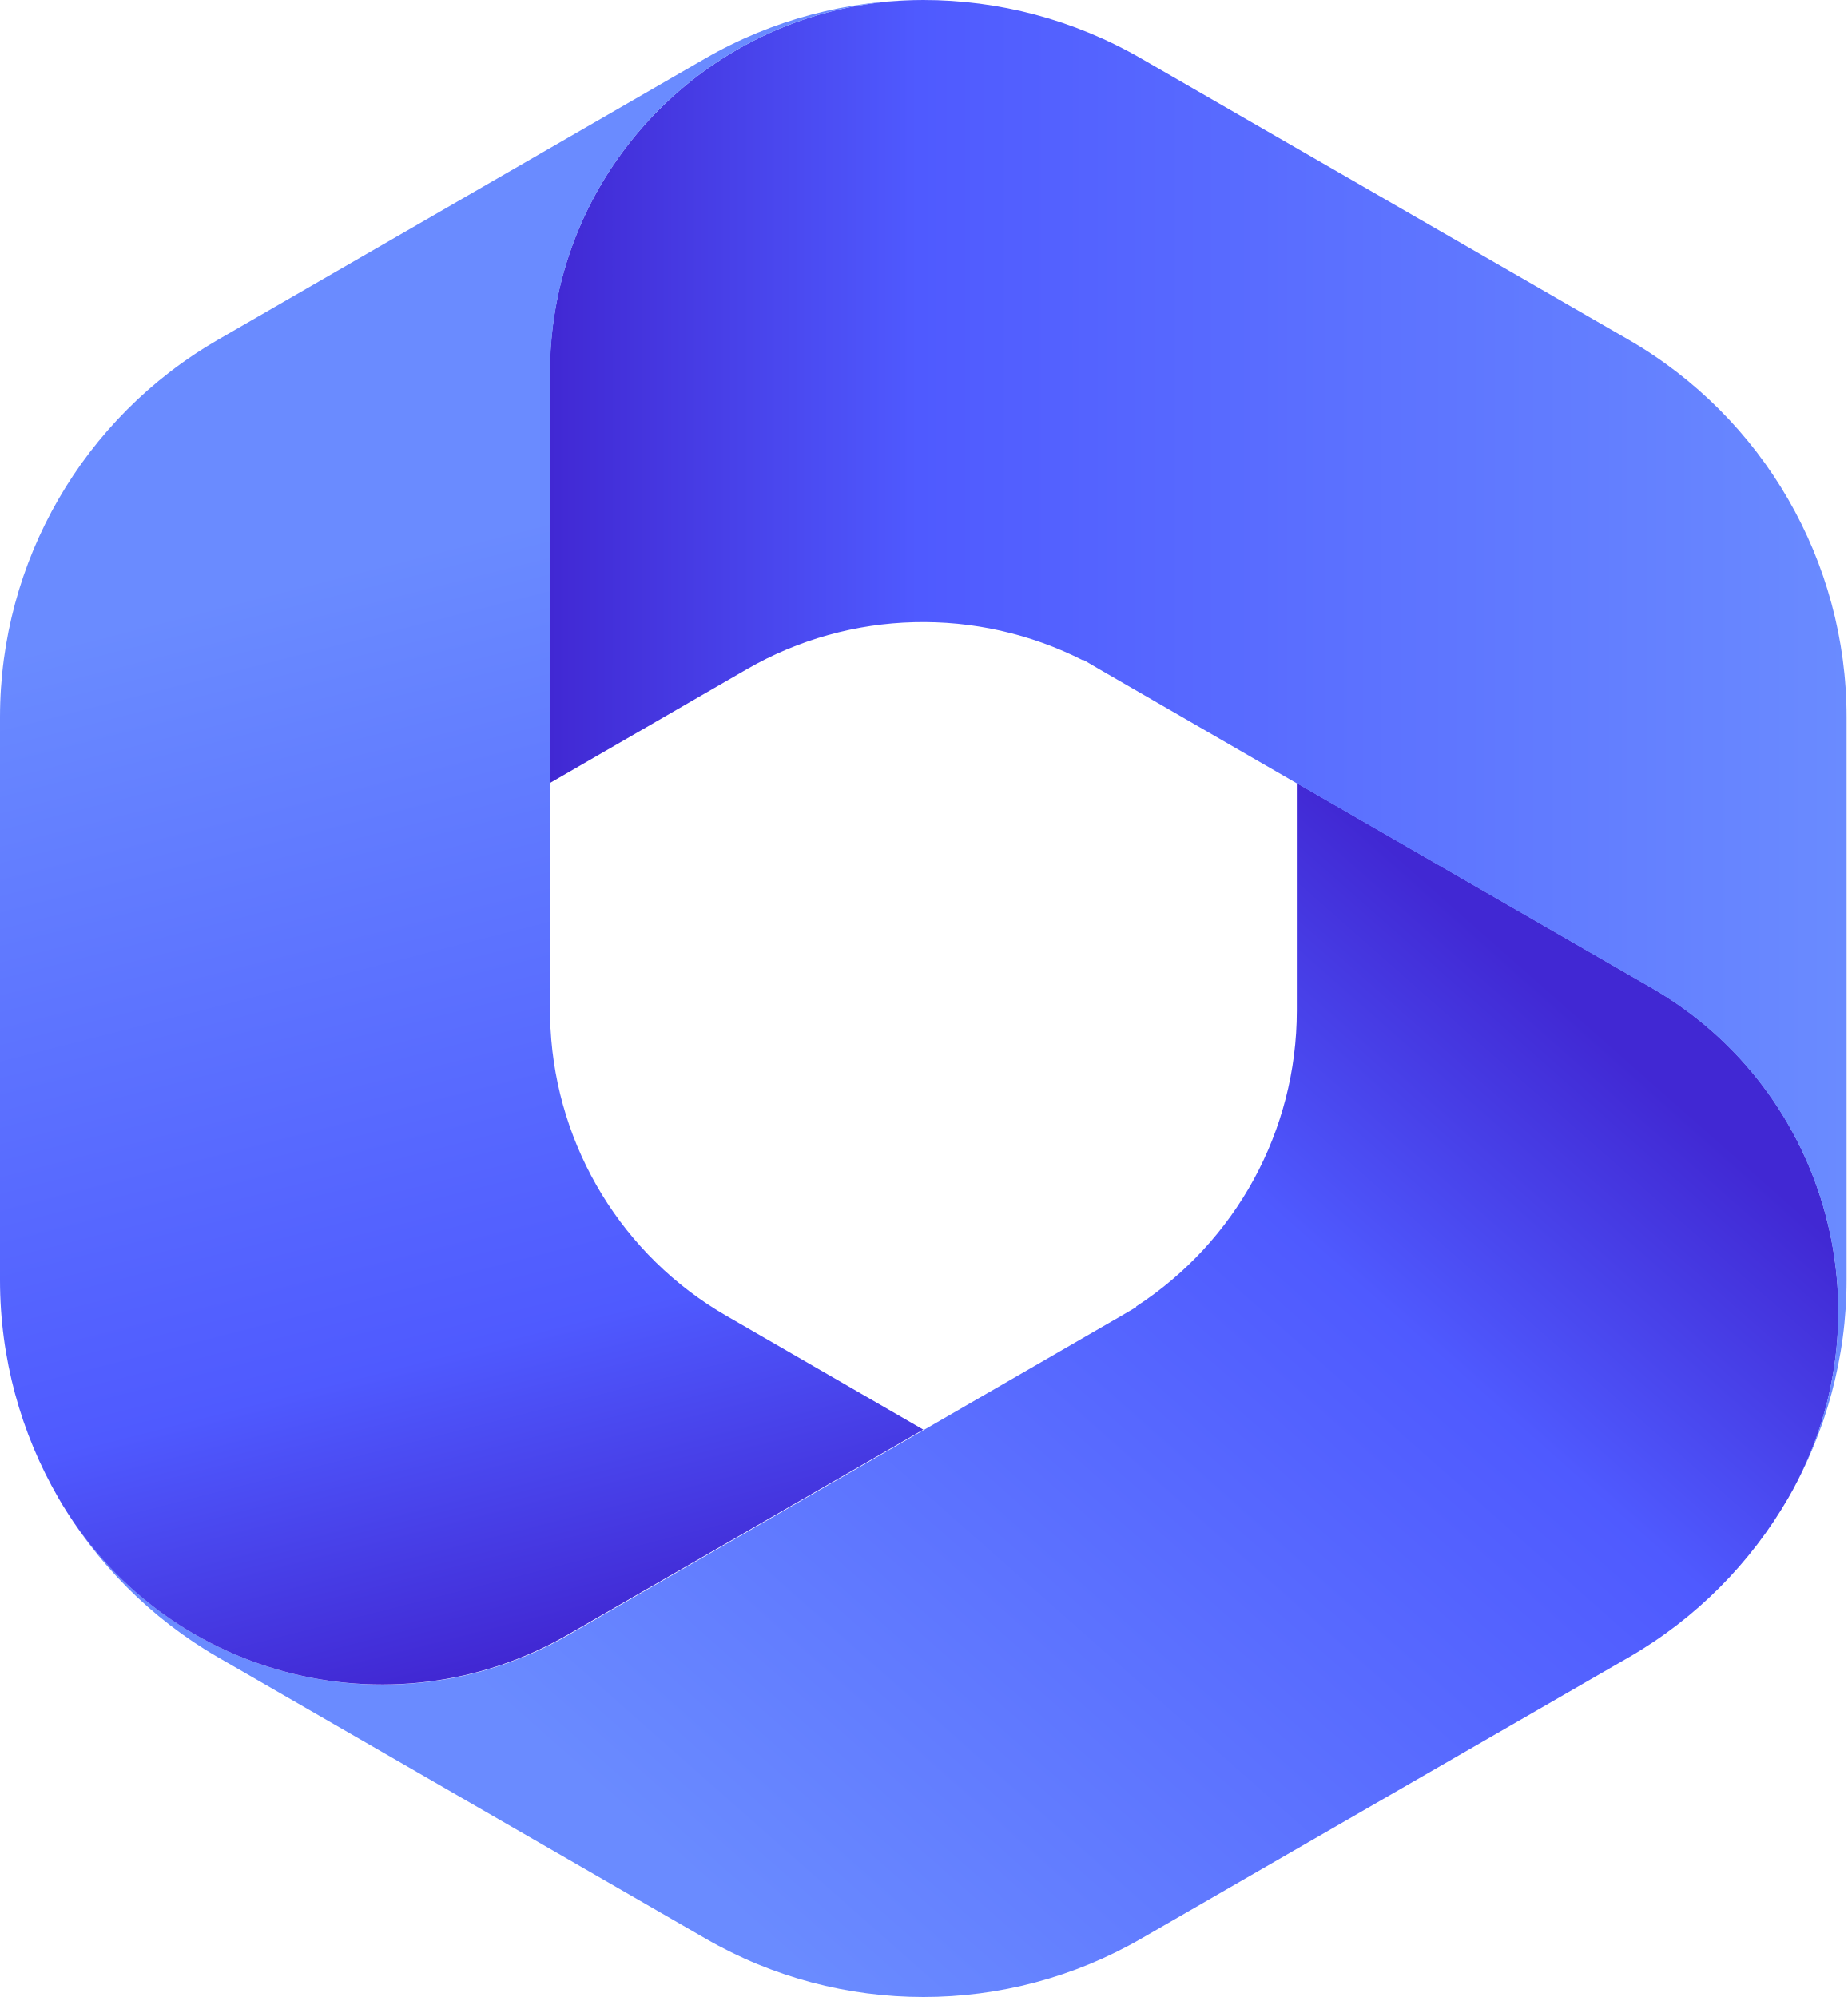
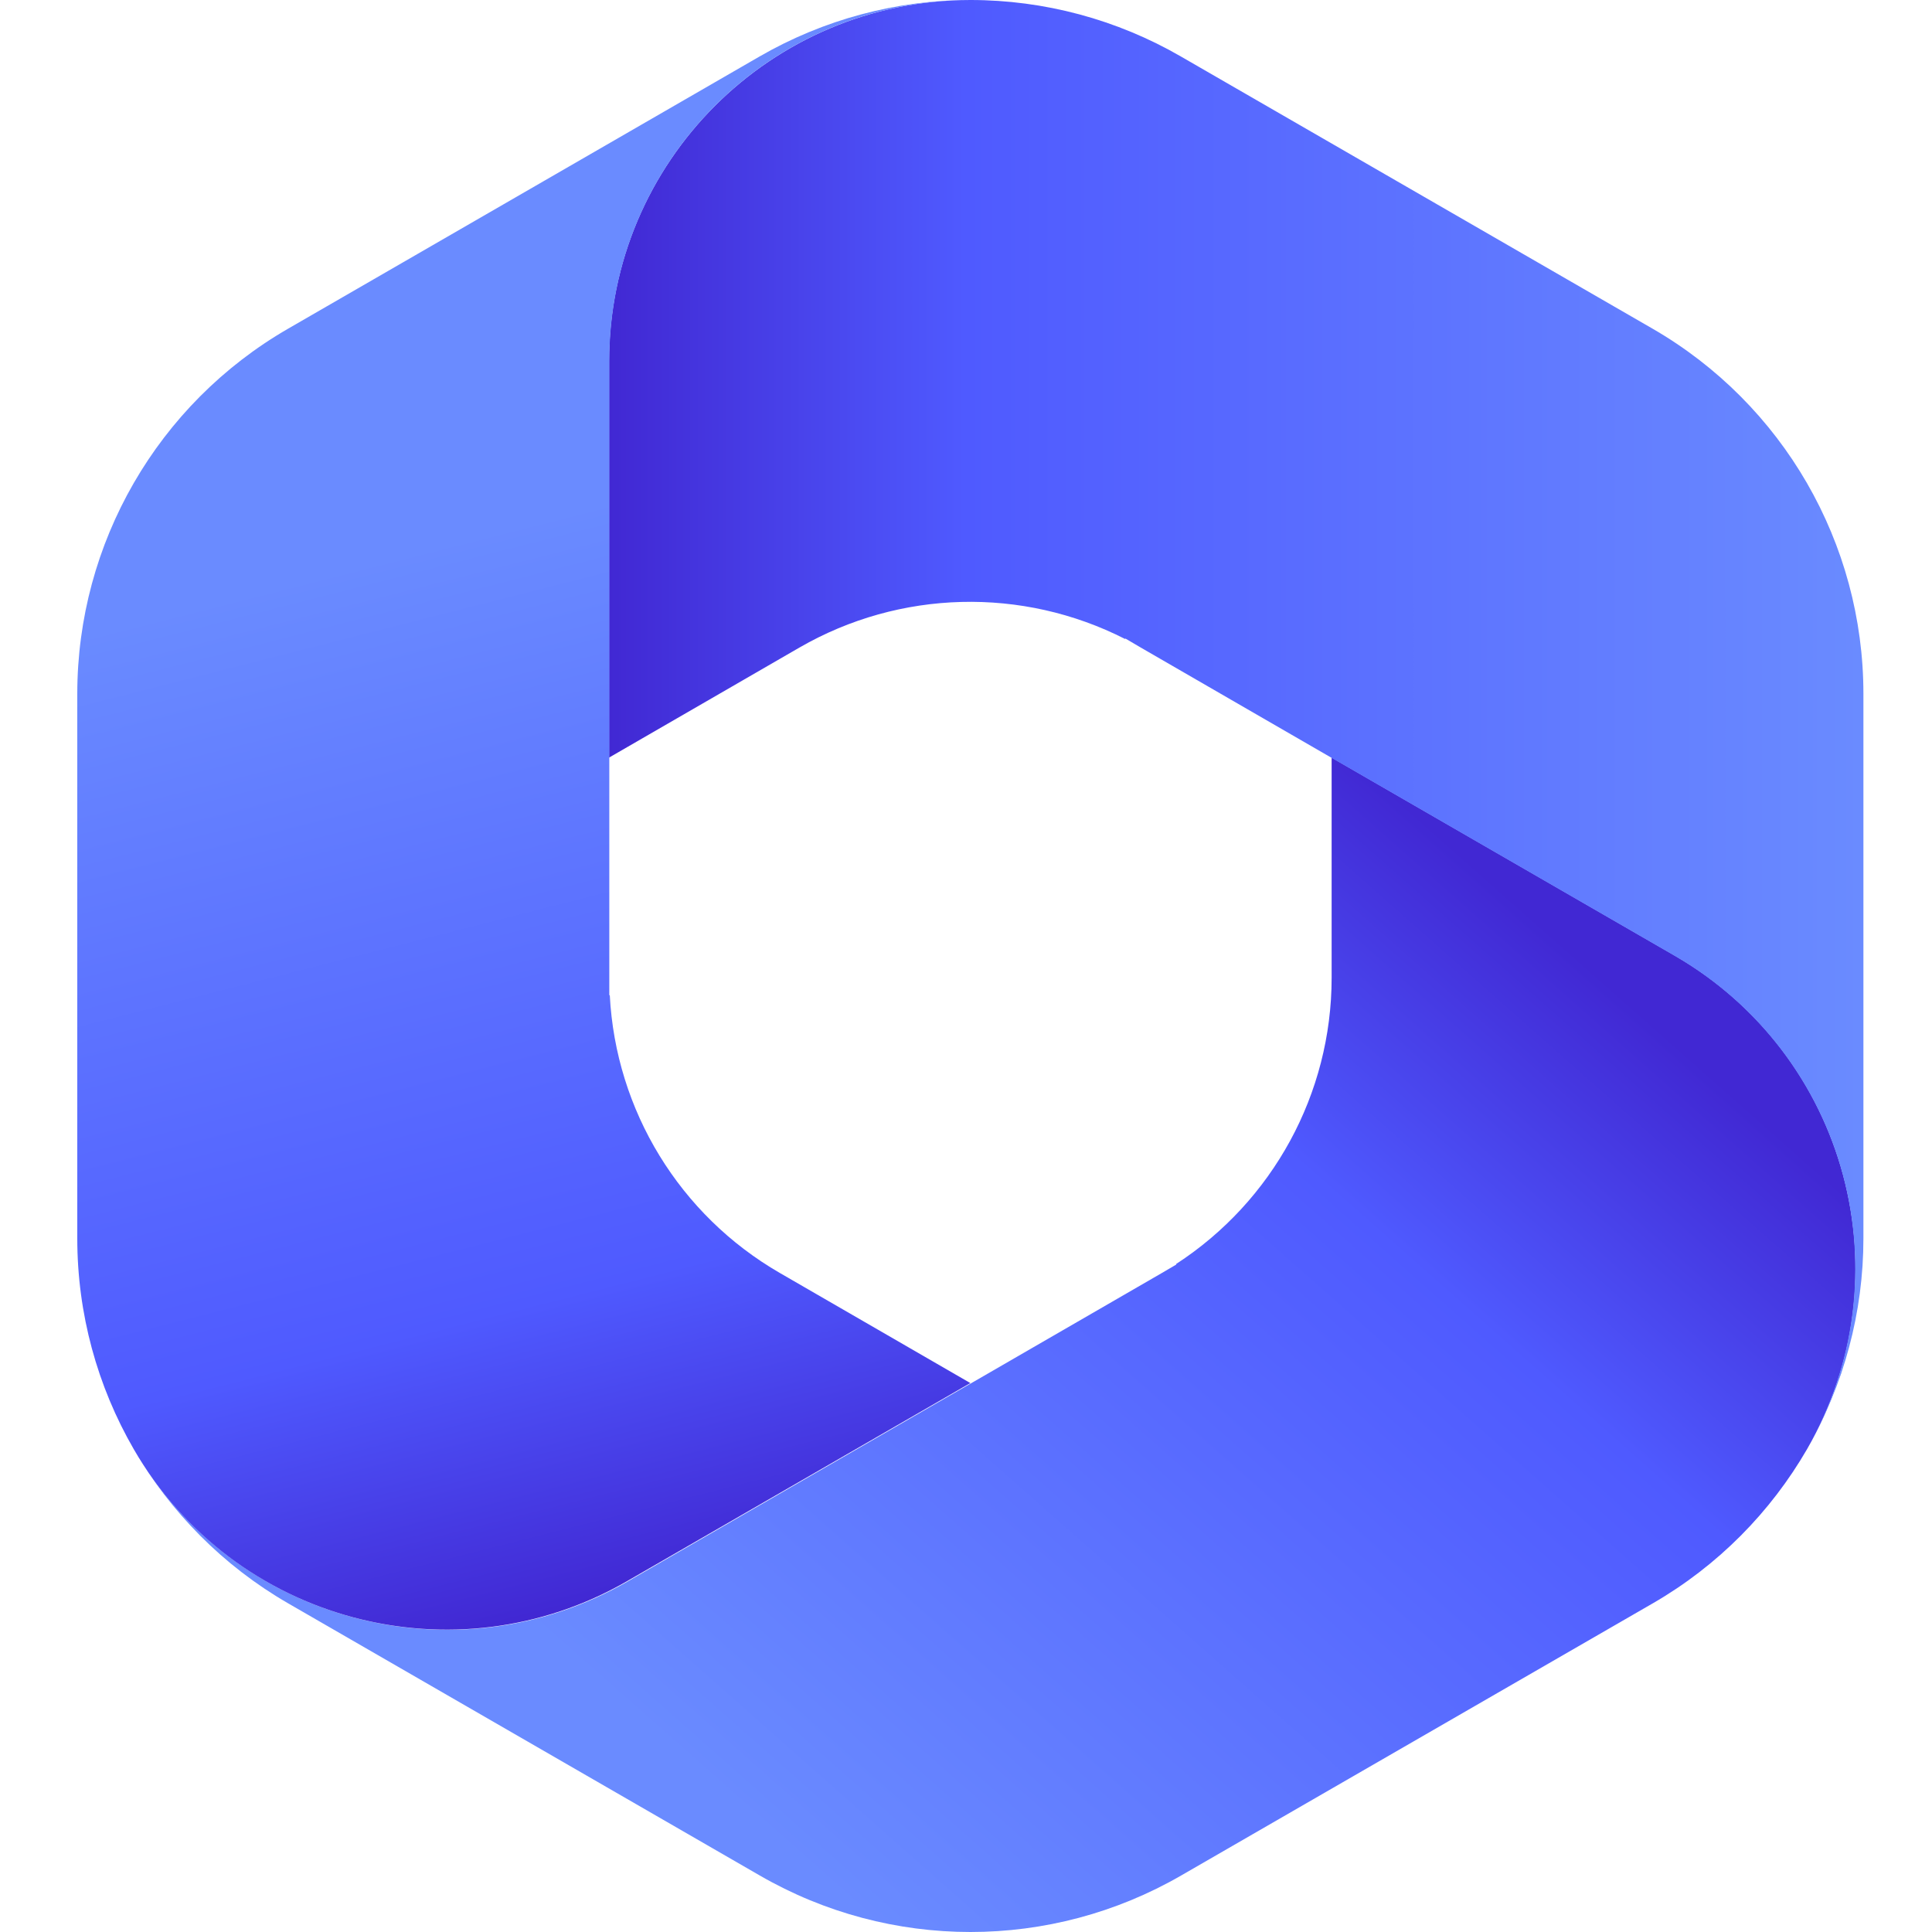
- <svg xmlns="http://www.w3.org/2000/svg" width="74" height="80" viewBox="0 0 74 80" fill="none">
-   <path d="M66.15 39.57L51.94 31.37V40.49C51.94 45.29 49.5 49.74 45.5 52.34L45.51 52.36L44.88 52.73L36.99 57.29L22.78 65.49C15.62 69.61 6.47 67.15 2.34 60C3.85 62.61 6.03 64.83 8.73 66.39L28.26 77.66C33.66 80.78 40.31 80.78 45.71 77.66L65.24 66.39C67.94 64.83 70.12 62.61 71.63 60C75.75 52.84 73.3 43.7 66.15 39.57Z" fill="url(#paint0_linear_198_204)" />
-   <path d="M73.96 51.27C73.96 51.7 73.94 52.12 73.91 52.55C73.94 52.13 73.96 51.7 73.96 51.27Z" fill="url(#paint1_linear_198_204)" />
-   <path d="M72.91 57.21C72.98 57 73.05 56.8 73.12 56.59C73.06 56.79 72.99 57 72.91 57.21Z" fill="url(#paint2_linear_198_204)" />
-   <path d="M65.23 13.61L45.7 2.34C43 0.78 39.99 0 36.98 0C28.72 0 22.02 6.7 22.02 14.96V31.37L29.91 26.81C34.07 24.41 39.14 24.3 43.39 26.46L43.4 26.44L44.03 26.81L51.92 31.37L66.13 39.57C73.3 43.7 75.75 52.85 71.62 60C73.13 57.39 73.96 54.39 73.96 51.27V28.73C73.96 22.49 70.63 16.73 65.23 13.61Z" fill="url(#paint3_linear_198_204)" />
-   <path d="M22.77 65.47L36.98 57.27L29.09 52.71C24.93 50.31 22.3 45.97 22.05 41.21H22.03V40.48V31.36V14.96C22.02 6.7 28.72 0 36.98 0C33.97 0 30.95 0.78 28.25 2.34L8.73 13.61C3.33 16.73 0 22.49 0 28.73V51.28C0 54.4 0.83 57.4 2.34 60.01C6.47 67.15 15.62 69.61 22.77 65.47Z" fill="url(#paint4_linear_198_204)" />
+ <svg xmlns="http://www.w3.org/2000/svg" width="16" height="16" fill="none">
+   <path fill="url(#a)" d="m13.87 7.914-2.842-1.64v1.824c0 .96-.488 1.85-1.288 2.37l.002.004-.126.074-1.578.912-2.842 1.64A2.996 2.996 0 0 1 1.108 12c.302.522.738.966 1.278 1.278l3.906 2.254c1.08.624 2.41.624 3.49 0l3.906-2.254c.54-.312.976-.756 1.278-1.278a2.993 2.993 0 0 0-1.096-4.086Z" />
+   <path fill="url(#b)" d="M15.432 10.254Z" />
+   <path fill="url(#c)" d="m15.222 11.442.042-.124c-.012.04-.026.082-.042.124Z" />
+   <path fill="url(#d)" d="M13.686 2.722 9.78.468A3.483 3.483 0 0 0 8.036 0a2.993 2.993 0 0 0-2.992 2.992v3.282l1.578-.912a2.829 2.829 0 0 1 2.696-.07l.002-.004.126.074 1.578.912 2.842 1.64A2.99 2.99 0 0 1 14.964 12a3.483 3.483 0 0 0 .468-1.746V5.746c0-1.248-.666-2.4-1.746-3.024Z" />
+   <path fill="url(#e)" d="m5.194 13.094 2.842-1.64-1.578-.912a2.825 2.825 0 0 1-1.408-2.3h-.004v-5.25A2.99 2.99 0 0 1 8.036 0 3.49 3.49 0 0 0 6.29.468L2.386 2.722A3.492 3.492 0 0 0 .64 5.746v4.51c0 .624.166 1.224.468 1.746a2.991 2.991 0 0 0 4.086 1.092Z" />
  <defs>
-     <linearGradient id="paint0_linear_198_204" x1="58.247" y1="36.217" x2="25.495" y2="73.249" gradientUnits="userSpaceOnUse">
-       <stop offset="8.07343e-08" stop-color="#4128D3" />
-       <stop offset="0.284" stop-color="#4F5AFF" />
-       <stop offset="0.999" stop-color="#6A8BFF" />
+     <linearGradient id="a" x1="12.289" x2="5.739" y1="7.244" y2="14.65" gradientUnits="userSpaceOnUse">
+       <stop offset="0" stop-color="#4128D3" />
+       <stop offset=".284" stop-color="#4F5AFF" />
+       <stop offset=".999" stop-color="#6A8BFF" />
    </linearGradient>
-     <linearGradient id="paint1_linear_198_204" x1="74.837" y1="50.891" x2="42.085" y2="87.919" gradientUnits="userSpaceOnUse">
-       <stop offset="8.07343e-08" stop-color="#4128D3" />
-       <stop offset="0.284" stop-color="#4F5AFF" />
-       <stop offset="0.999" stop-color="#6A8BFF" />
+     <linearGradient id="b" x1="15.607" x2="9.057" y1="10.178" y2="17.584" gradientUnits="userSpaceOnUse">
+       <stop offset="0" stop-color="#4128D3" />
+       <stop offset=".284" stop-color="#4F5AFF" />
+       <stop offset=".999" stop-color="#6A8BFF" />
    </linearGradient>
-     <linearGradient id="paint2_linear_198_204" x1="76.795" y1="52.622" x2="44.043" y2="89.654" gradientUnits="userSpaceOnUse">
-       <stop offset="8.07343e-08" stop-color="#4128D3" />
-       <stop offset="0.284" stop-color="#4F5AFF" />
-       <stop offset="0.999" stop-color="#6A8BFF" />
+     <linearGradient id="c" x1="15.999" x2="9.449" y1="10.524" y2="17.931" gradientUnits="userSpaceOnUse">
+       <stop offset="0" stop-color="#4128D3" />
+       <stop offset=".284" stop-color="#4F5AFF" />
+       <stop offset=".999" stop-color="#6A8BFF" />
    </linearGradient>
-     <linearGradient id="paint3_linear_198_204" x1="22.021" y1="30" x2="73.958" y2="30" gradientUnits="userSpaceOnUse">
-       <stop offset="8.07343e-08" stop-color="#4128D3" />
-       <stop offset="0.284" stop-color="#4F5AFF" />
-       <stop offset="0.999" stop-color="#6A8BFF" />
+     <linearGradient id="d" x1="5.044" x2="15.431" y1="6" y2="6" gradientUnits="userSpaceOnUse">
+       <stop offset="0" stop-color="#4128D3" />
+       <stop offset=".284" stop-color="#4F5AFF" />
+       <stop offset=".999" stop-color="#6A8BFF" />
    </linearGradient>
-     <linearGradient id="paint4_linear_198_204" x1="28.111" y1="64.49" x2="17.248" y2="21.862" gradientUnits="userSpaceOnUse">
-       <stop offset="8.07343e-08" stop-color="#4128D3" />
-       <stop offset="0.284" stop-color="#4F5AFF" />
-       <stop offset="0.999" stop-color="#6A8BFF" />
+     <linearGradient id="e" x1="6.262" x2="4.09" y1="12.898" y2="4.372" gradientUnits="userSpaceOnUse">
+       <stop offset="0" stop-color="#4128D3" />
+       <stop offset=".284" stop-color="#4F5AFF" />
+       <stop offset=".999" stop-color="#6A8BFF" />
    </linearGradient>
  </defs>
</svg>
